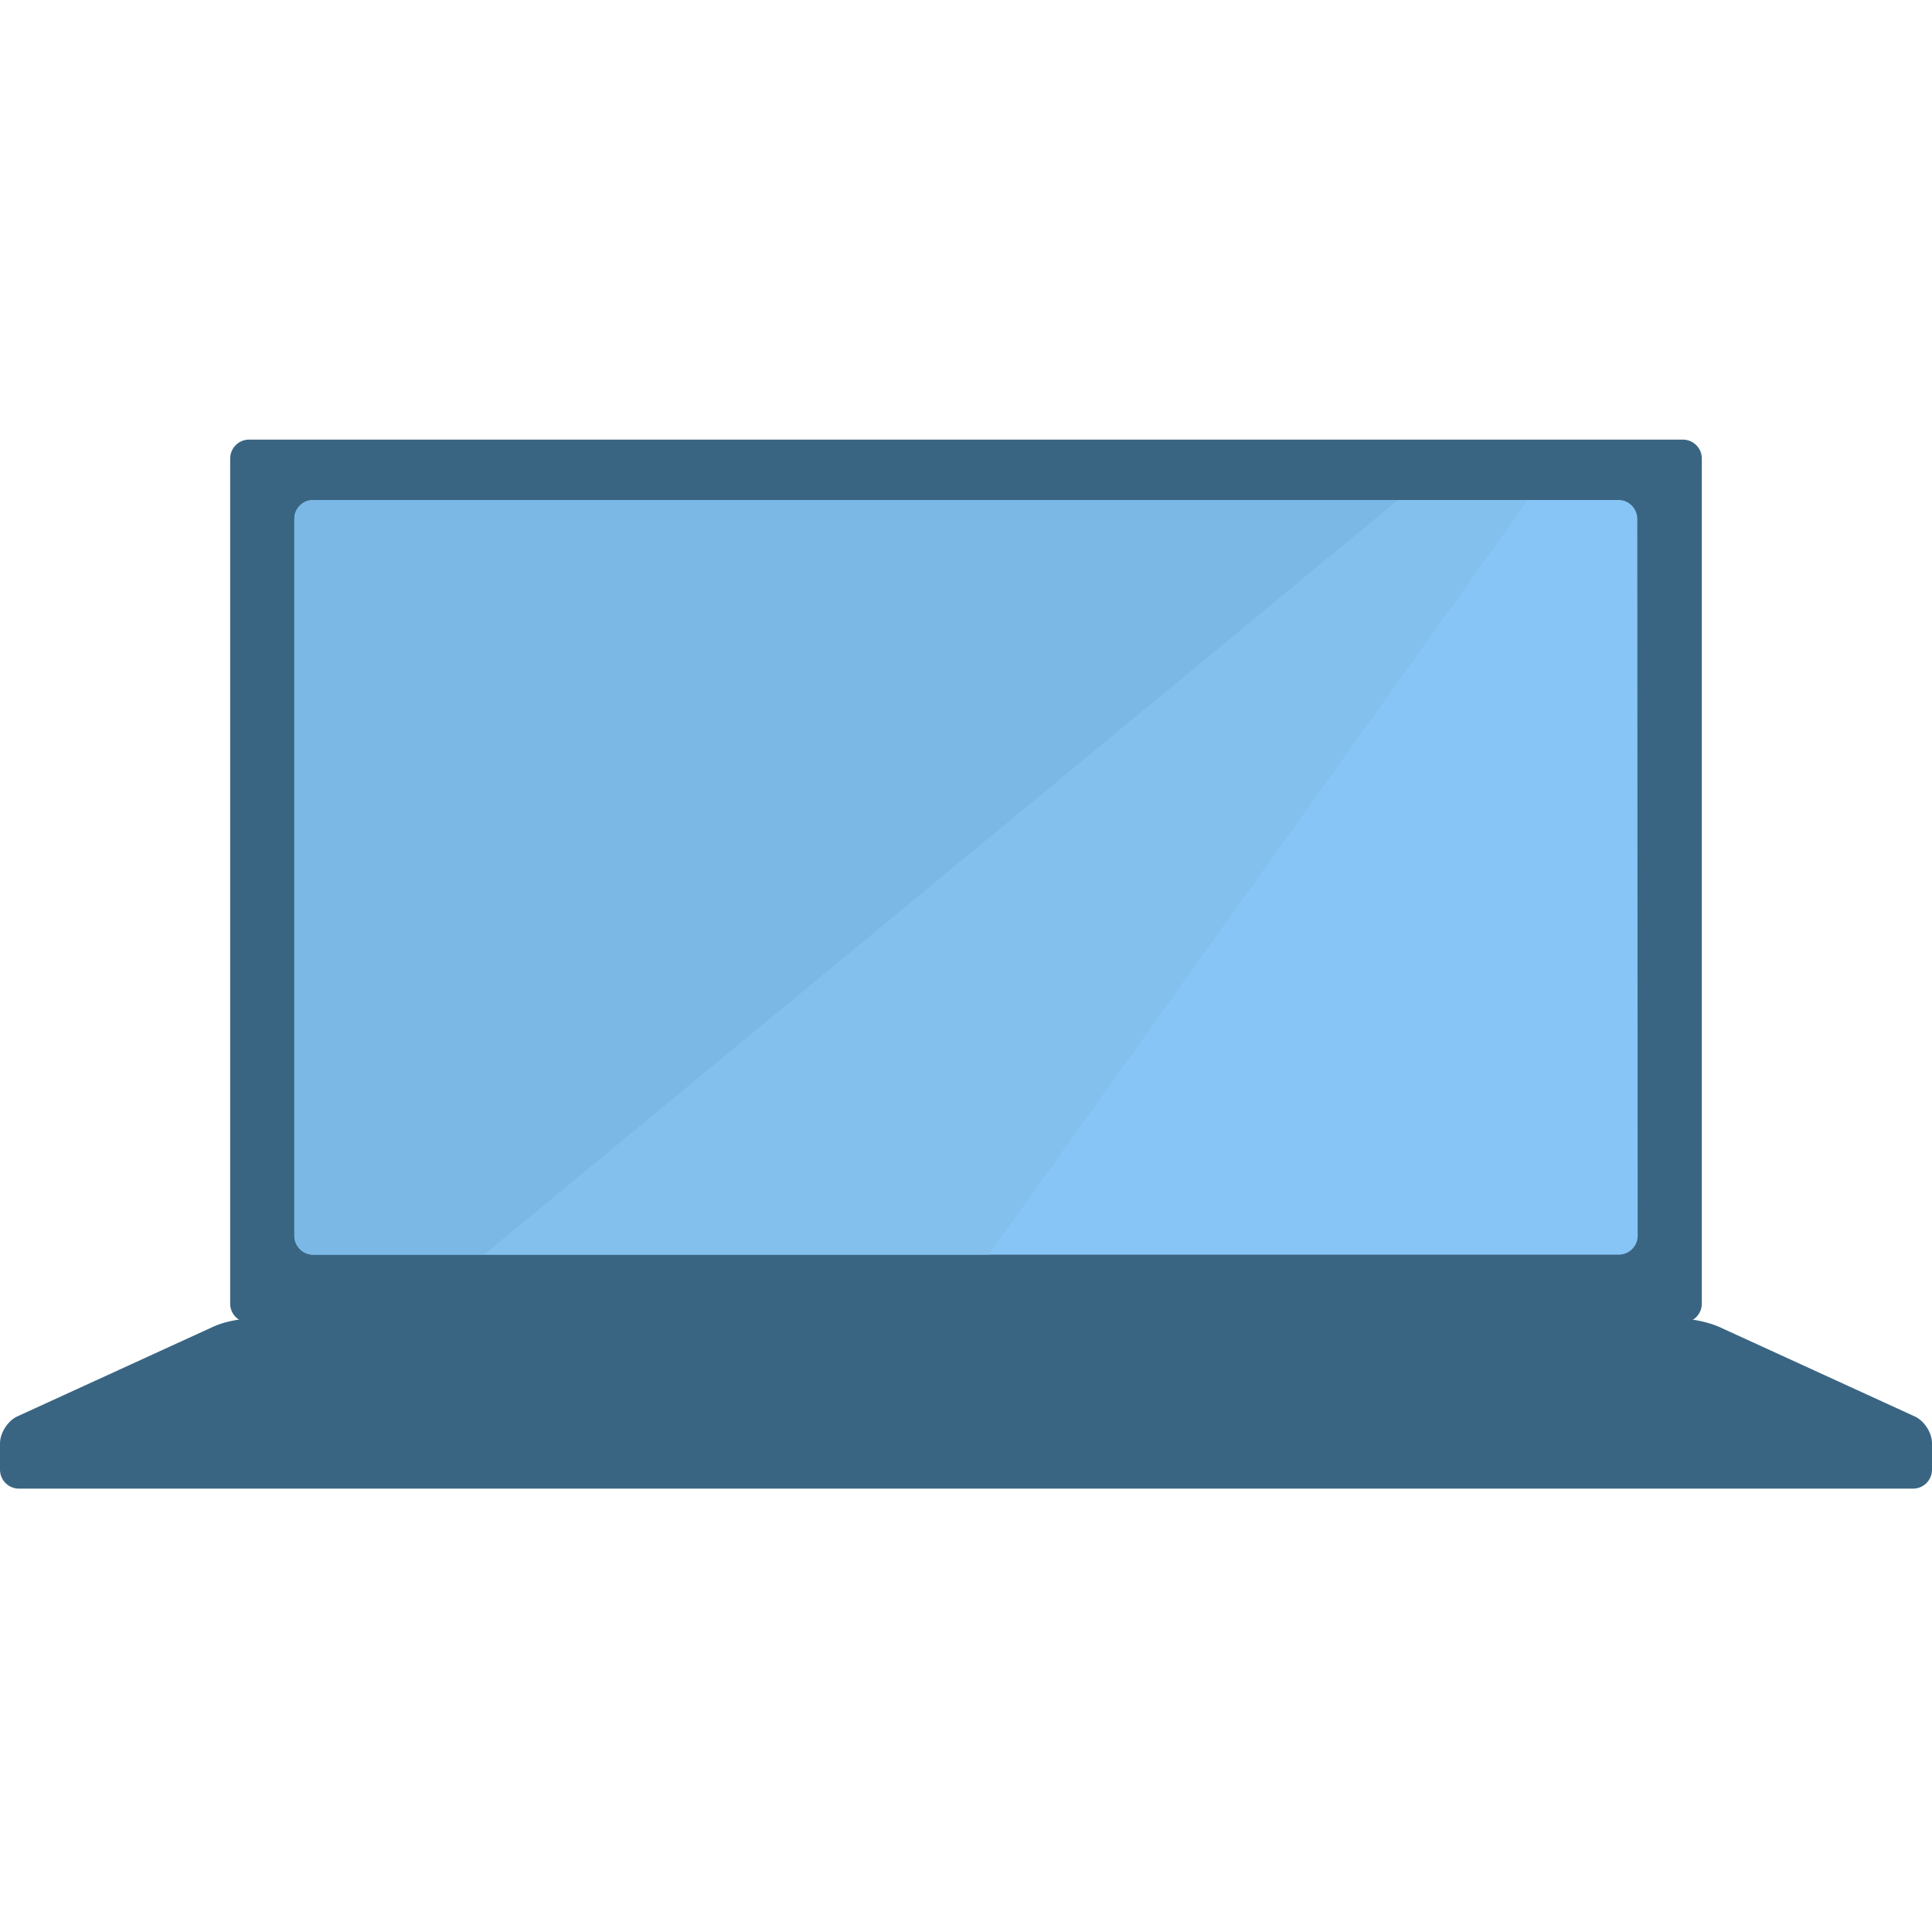
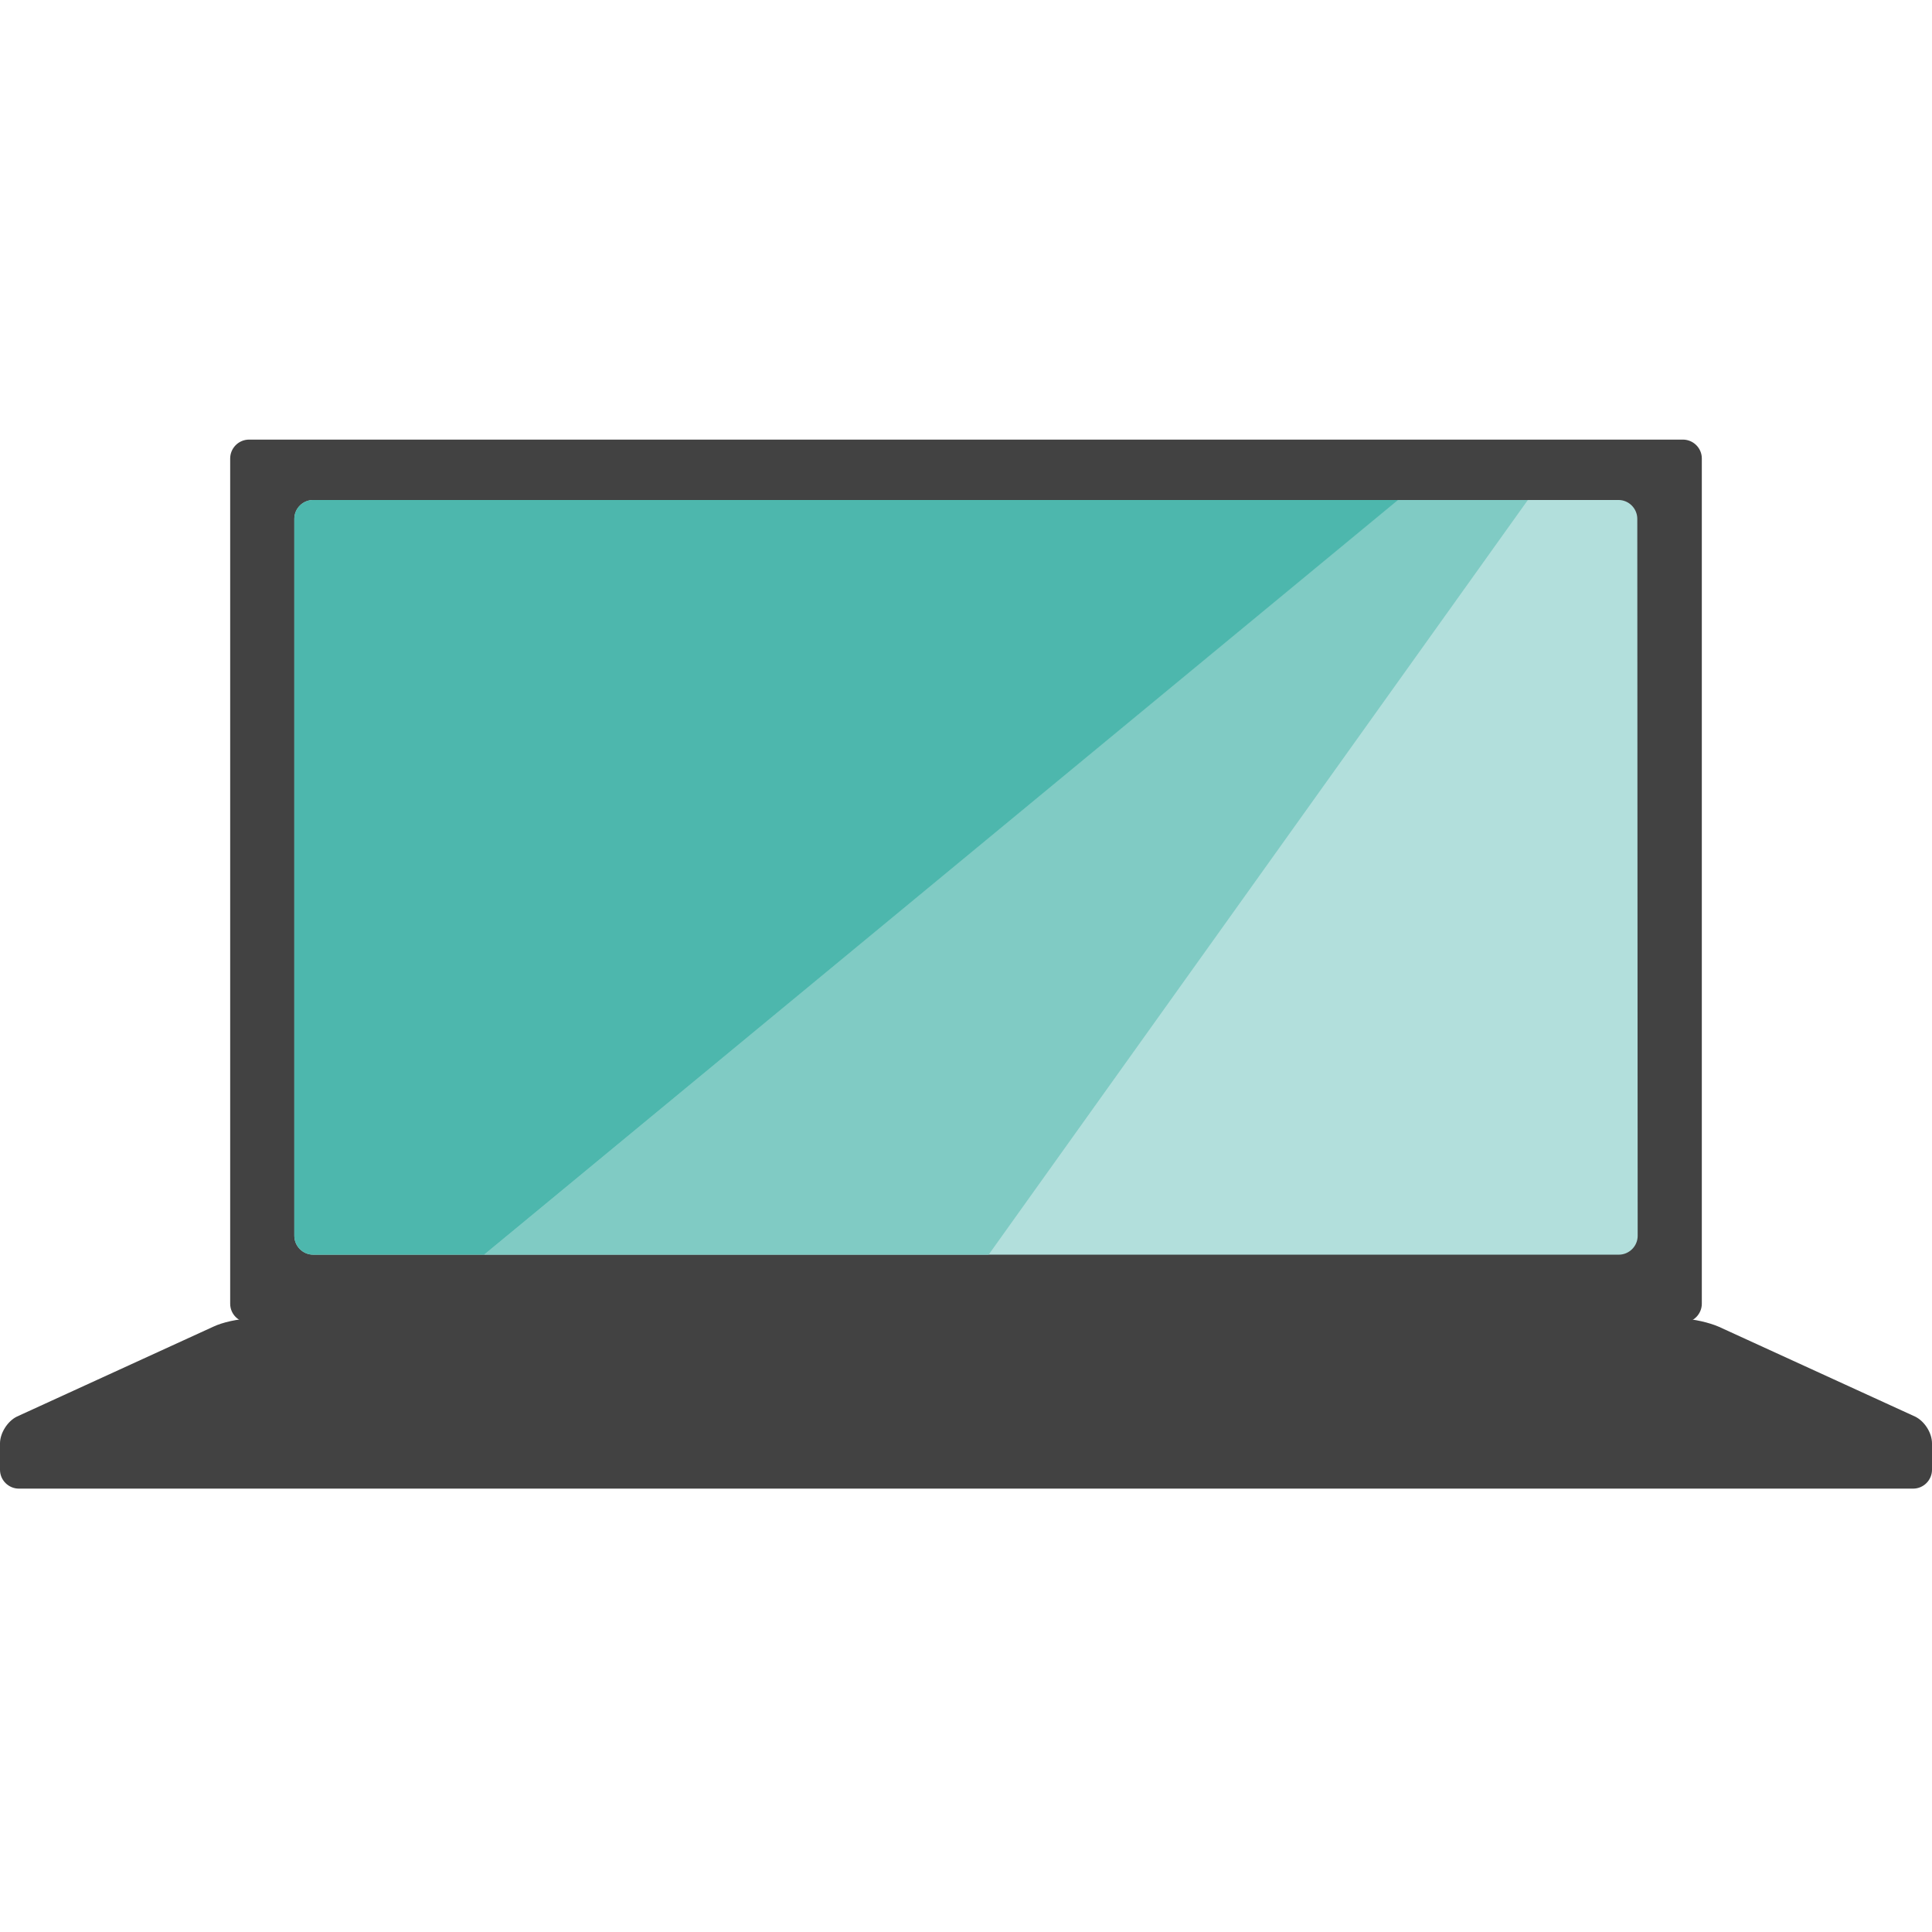
<svg xmlns="http://www.w3.org/2000/svg" version="1.1" id="icon" x="0" y="0" viewBox="0 0 512 512" xml:space="preserve">
-   <style type="text/css">.st0{fill:#3a6582}</style>
+   <style type="text/css">.st0{fill:#424242}</style>
  <path class="st0" d="M66 116.5c-2.8 0-5 2.3-5 5v224c0 2.8 2.3 5 5 5h380c2.8 0 5-2.3 5-5v-224c0-2.8-2.3-5-5-5H66z" />
  <path class="st0" d="M455.5 351.6c-2.5-1.1-6.8-2.1-9.5-2.1H66c-2.8 0-7 .9-9.5 2.1l-52 23.8C2 376.6 0 379.8 0 382.5v7c0 2.8 2.3 5 5 5h502c2.8 0 5-2.3 5-5v-7c0-2.8-2-5.9-4.5-7.1l-52-23.8z" />
-   <path d="M434 327.5c0 2.8-2.3 5-5 5H83c-2.8 0-5-2.3-5-5v-190c0-2.8 2.3-5 5-5h345.9c2.8 0 5 2.3 5 5l.1 190z" fill="#88c5f7" />
-   <path fill="#83c0ed" d="M370.4 132.5l-242.1 200H262l142.9-200z" />
-   <path d="M83 132.5c-2.7 0-5 2.2-5 5v190c0 2.7 2.2 5 5 5h45.3l242.2-200H83z" fill="#7bb8e5" />
+   <path d="M434 327.5c0 2.8-2.3 5-5 5H83c-2.8 0-5-2.3-5-5v-190c0-2.8 2.3-5 5-5h345.9c2.8 0 5 2.3 5 5l.1 190z" fill="#b2dfdc" />
+   <path fill="#80cbc4" d="M370.4 132.5l-242.1 200H262l142.9-200z" />
+   <path d="M83 132.5c-2.7 0-5 2.2-5 5v190c0 2.7 2.2 5 5 5h45.3l242.2-200H83z" fill="#4db7ad" />
</svg>
